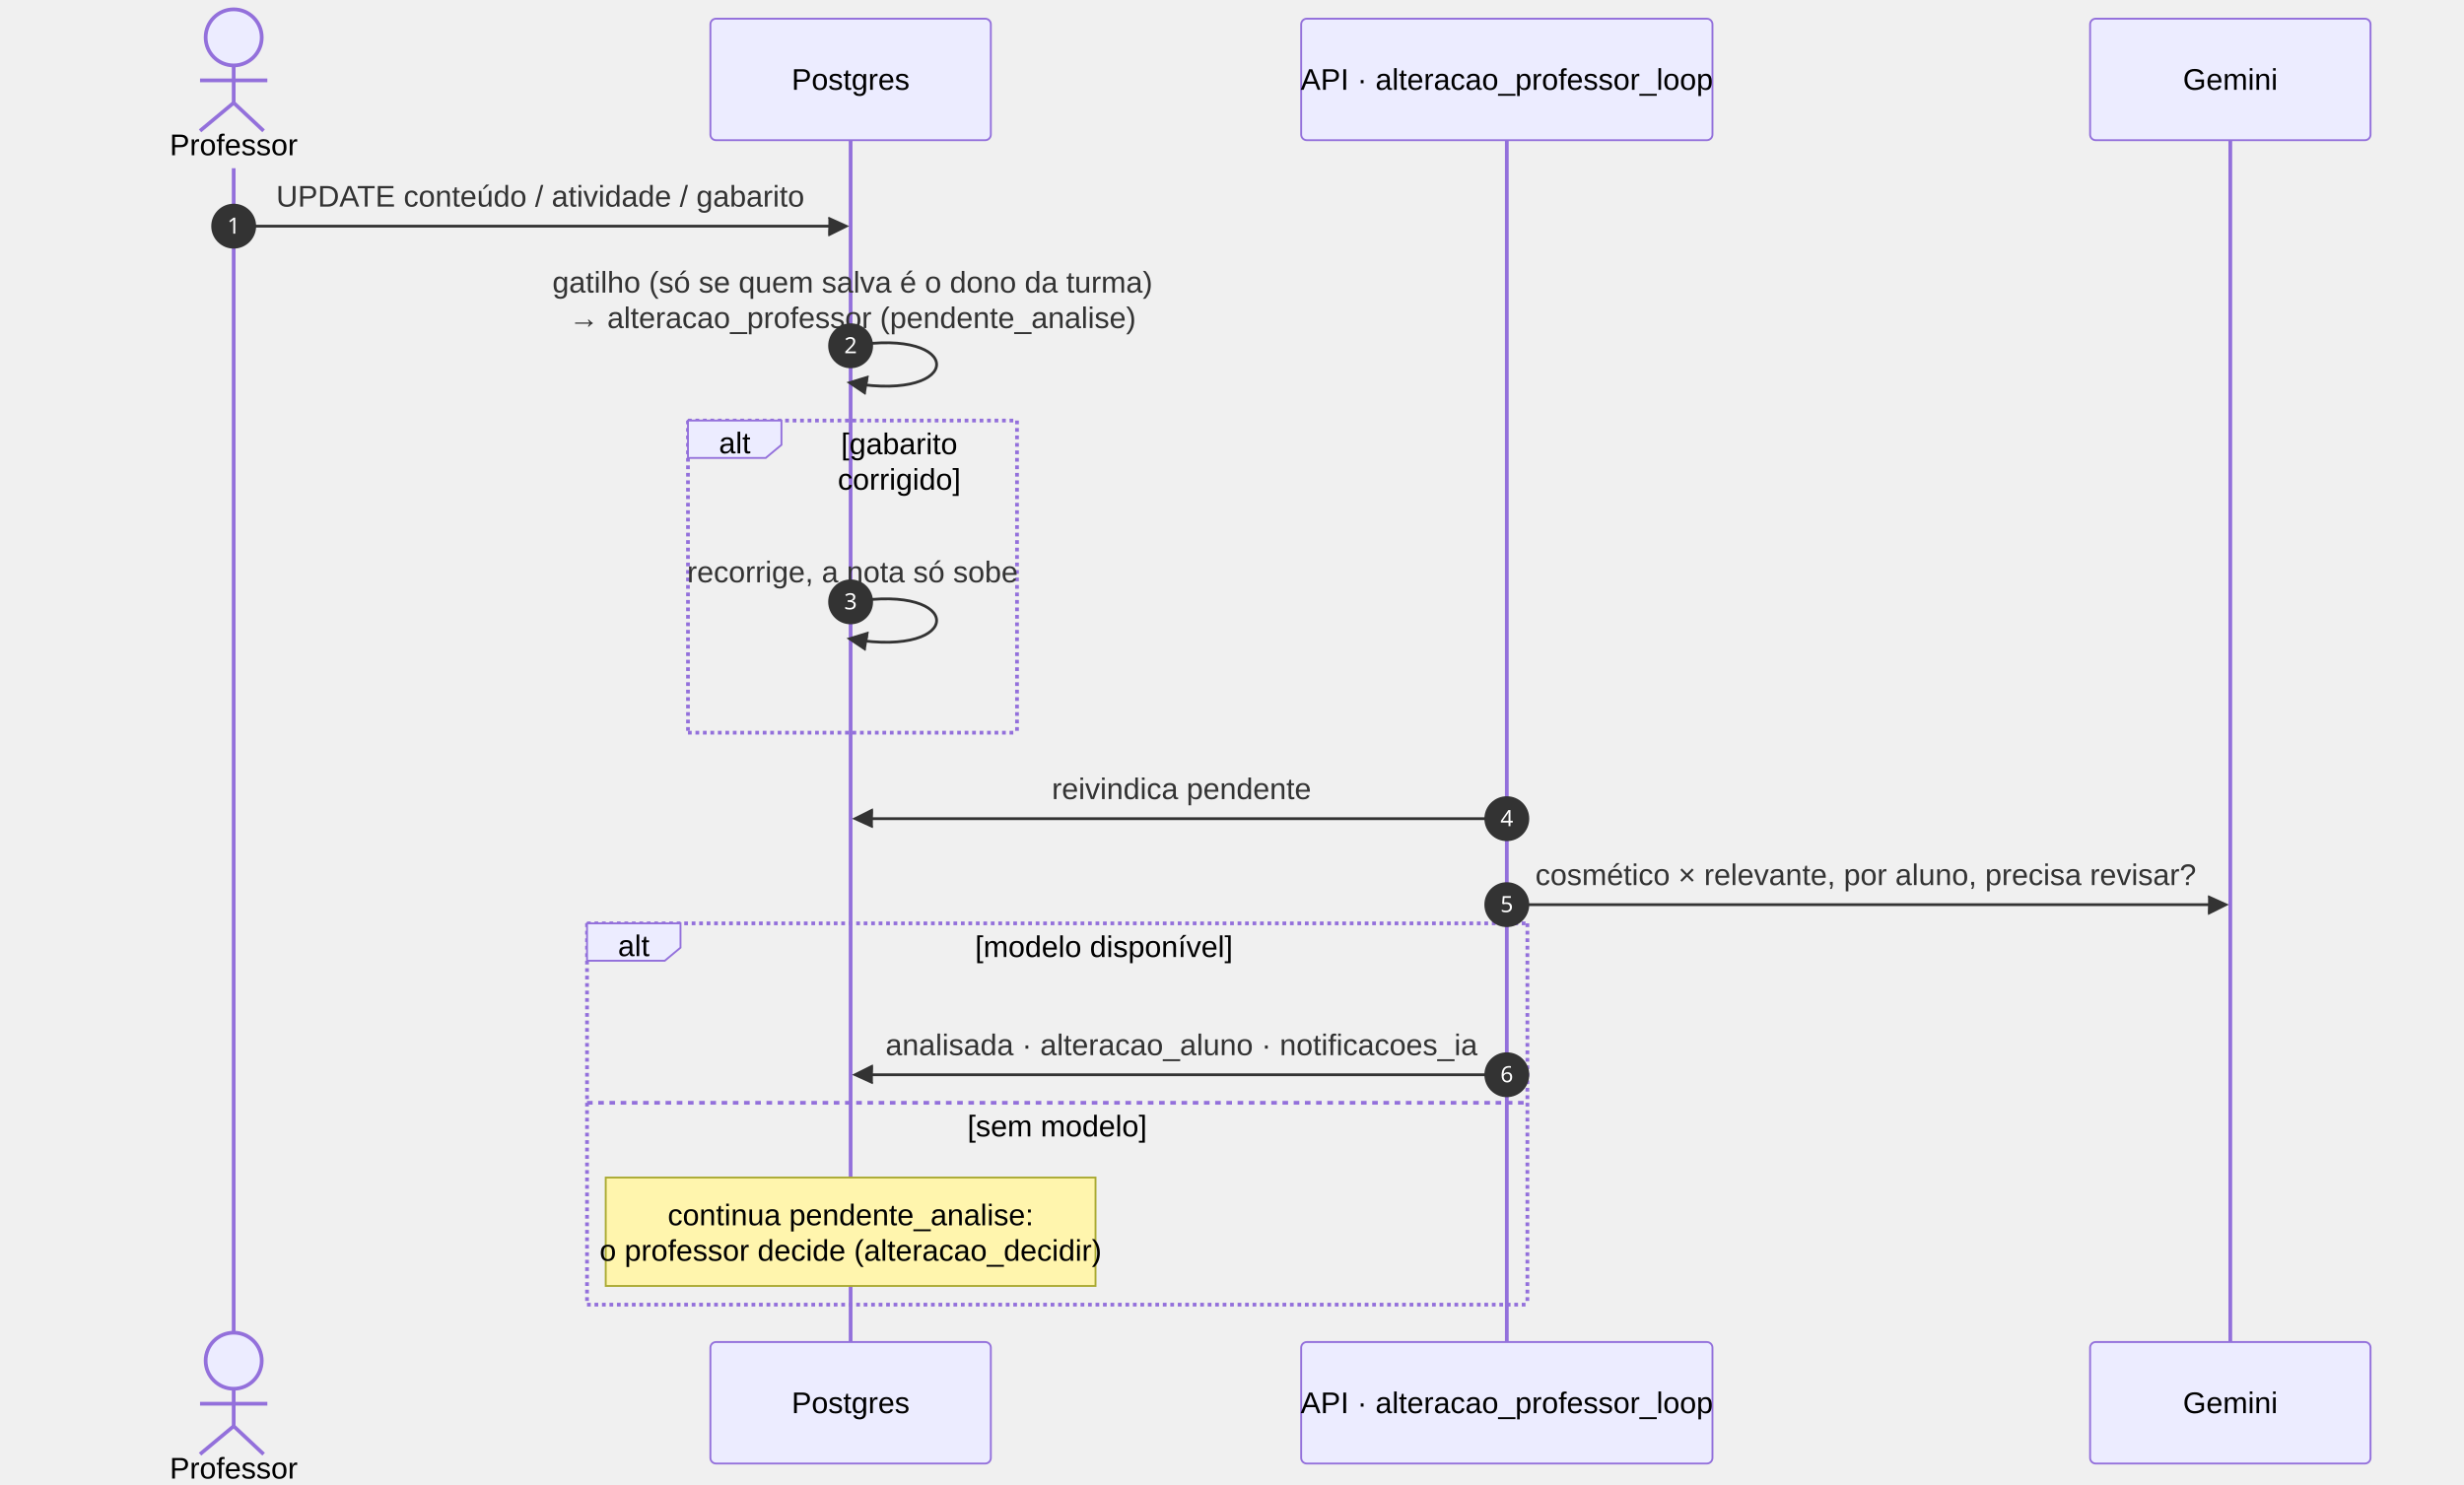
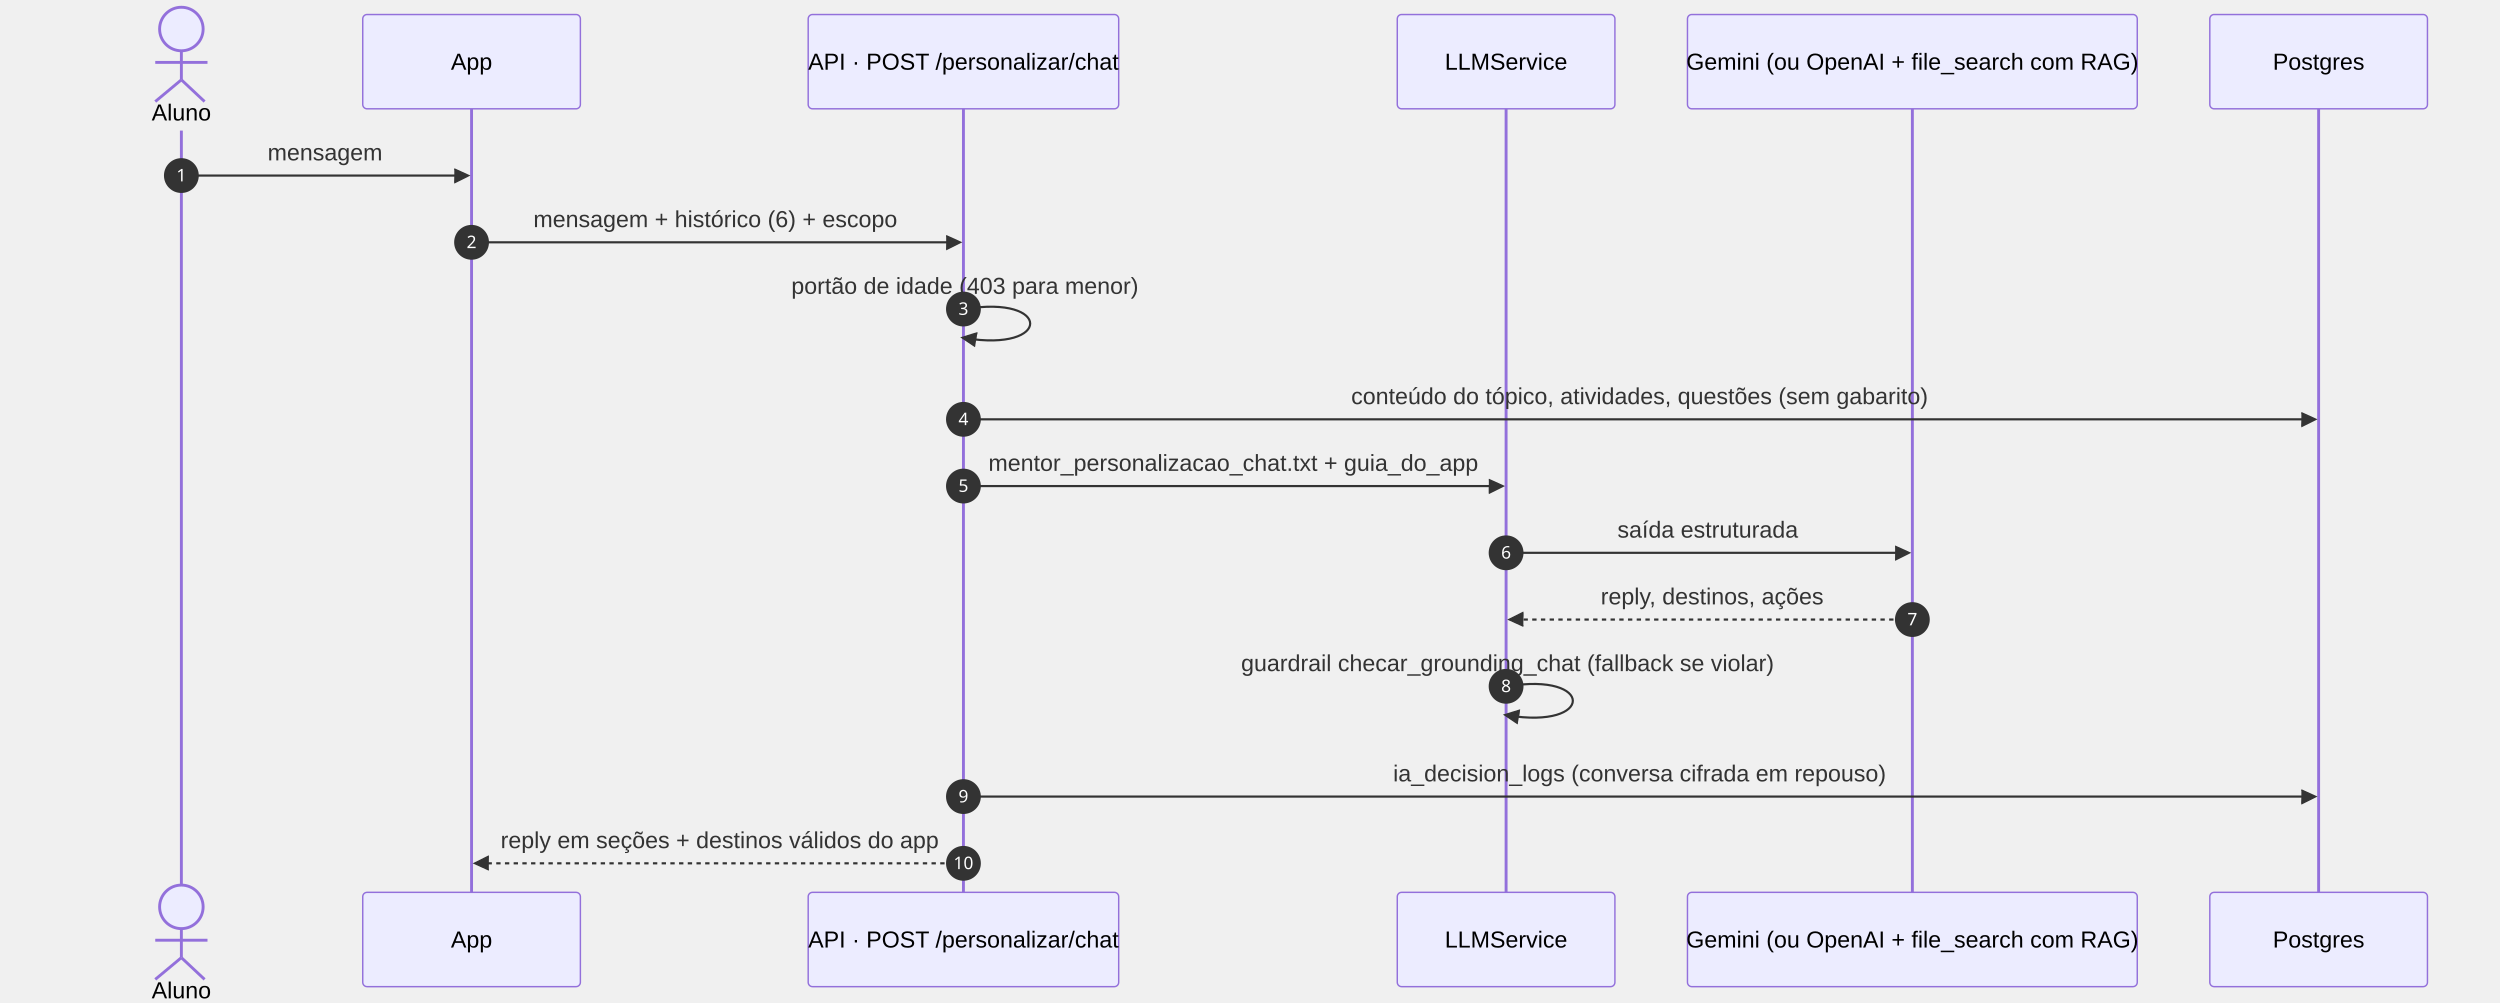
- <svg xmlns="http://www.w3.org/2000/svg" id="my-svg" width="100%" style="max-width: 1318px; background-color: white;" viewBox="-50 -10 1318 794" role="graphics-document document" aria-roledescription="sequence">
+ <svg xmlns="http://www.w3.org/2000/svg" id="my-svg" width="100%" style="max-width: 1723px; background-color: white;" viewBox="-50 -10 1723 691" role="graphics-document document" aria-roledescription="sequence">
  <g>
-     <rect x="1068" y="708" fill="#eaeaea" stroke="#666" width="150" height="65" name="M" rx="3" ry="3" class="actor actor-bottom" />
-     <text x="1143" y="740.5" dominant-baseline="central" alignment-baseline="central" class="actor actor-box" style="text-anchor: middle; font-size: 16px; font-weight: 400;">
-       <tspan x="1143" dy="0">Gemini</tspan>
+     <rect x="1473" y="605" fill="#eaeaea" stroke="#666" width="150" height="65" name="DB" rx="3" ry="3" class="actor actor-bottom" />
+     <text x="1548" y="637.5" dominant-baseline="central" alignment-baseline="central" class="actor actor-box" style="text-anchor: middle; font-size: 16px; font-weight: 400;">
+       <tspan x="1548" dy="0">Postgres</tspan>
    </text>
  </g>
  <g>
-     <rect x="646" y="708" fill="#eaeaea" stroke="#666" width="220" height="65" name="W" rx="3" ry="3" class="actor actor-bottom" />
-     <text x="756" y="740.5" dominant-baseline="central" alignment-baseline="central" class="actor actor-box" style="text-anchor: middle; font-size: 16px; font-weight: 400;">
-       <tspan x="756" dy="0">API · alteracao_professor_loop</tspan>
+     <rect x="1113" y="605" fill="#eaeaea" stroke="#666" width="310" height="65" name="M" rx="3" ry="3" class="actor actor-bottom" />
+     <text x="1268" y="637.5" dominant-baseline="central" alignment-baseline="central" class="actor actor-box" style="text-anchor: middle; font-size: 16px; font-weight: 400;">
+       <tspan x="1268" dy="0">Gemini (ou OpenAI + file_search com RAG)</tspan>
    </text>
  </g>
  <g>
-     <rect x="330" y="708" fill="#eaeaea" stroke="#666" width="150" height="65" name="DB" rx="3" ry="3" class="actor actor-bottom" />
-     <text x="405" y="740.5" dominant-baseline="central" alignment-baseline="central" class="actor actor-box" style="text-anchor: middle; font-size: 16px; font-weight: 400;">
-       <tspan x="405" dy="0">Postgres</tspan>
+     <rect x="913" y="605" fill="#eaeaea" stroke="#666" width="150" height="65" name="LLM" rx="3" ry="3" class="actor actor-bottom" />
+     <text x="988" y="637.5" dominant-baseline="central" alignment-baseline="central" class="actor actor-box" style="text-anchor: middle; font-size: 16px; font-weight: 400;">
+       <tspan x="988" dy="0">LLMService</tspan>
+     </text>
+   </g>
+   <g>
+     <rect x="507" y="605" fill="#eaeaea" stroke="#666" width="214" height="65" name="API" rx="3" ry="3" class="actor actor-bottom" />
+     <text x="614" y="637.5" dominant-baseline="central" alignment-baseline="central" class="actor actor-box" style="text-anchor: middle; font-size: 16px; font-weight: 400;">
+       <tspan x="614" dy="0">API · POST /personalizar/chat</tspan>
+     </text>
+   </g>
+   <g>
+     <rect x="200" y="605" fill="#eaeaea" stroke="#666" width="150" height="65" name="APP" rx="3" ry="3" class="actor actor-bottom" />
+     <text x="275" y="637.5" dominant-baseline="central" alignment-baseline="central" class="actor actor-box" style="text-anchor: middle; font-size: 16px; font-weight: 400;">
+       <tspan x="275" dy="0">App</tspan>
    </text>
  </g>
  <g />
  <g>
-     <line id="actor3" x1="1143" y1="65" x2="1143" y2="708" class="actor-line 200" stroke-width="0.5px" stroke="#999" name="M" data-et="life-line" data-id="M" />
-     <g id="root-3" data-et="participant" data-type="participant" data-id="M">
-       <rect x="1068" y="0" fill="#eaeaea" stroke="#666" width="150" height="65" name="M" rx="3" ry="3" class="actor actor-top" />
-       <text x="1143" y="32.5" dominant-baseline="central" alignment-baseline="central" class="actor actor-box" style="text-anchor: middle; font-size: 16px; font-weight: 400;">
-         <tspan x="1143" dy="0">Gemini</tspan>
+     <line id="actor5" x1="1548" y1="65" x2="1548" y2="605" class="actor-line 200" stroke-width="0.5px" stroke="#999" name="DB" data-et="life-line" data-id="DB" />
+     <g id="root-5" data-et="participant" data-type="participant" data-id="DB">
+       <rect x="1473" y="0" fill="#eaeaea" stroke="#666" width="150" height="65" name="DB" rx="3" ry="3" class="actor actor-top" />
+       <text x="1548" y="32.5" dominant-baseline="central" alignment-baseline="central" class="actor actor-box" style="text-anchor: middle; font-size: 16px; font-weight: 400;">
+         <tspan x="1548" dy="0">Postgres</tspan>
      </text>
    </g>
  </g>
  <g>
-     <line id="actor2" x1="756" y1="65" x2="756" y2="708" class="actor-line 200" stroke-width="0.5px" stroke="#999" name="W" data-et="life-line" data-id="W" />
-     <g id="root-2" data-et="participant" data-type="participant" data-id="W">
-       <rect x="646" y="0" fill="#eaeaea" stroke="#666" width="220" height="65" name="W" rx="3" ry="3" class="actor actor-top" />
-       <text x="756" y="32.5" dominant-baseline="central" alignment-baseline="central" class="actor actor-box" style="text-anchor: middle; font-size: 16px; font-weight: 400;">
-         <tspan x="756" dy="0">API · alteracao_professor_loop</tspan>
+     <line id="actor4" x1="1268" y1="65" x2="1268" y2="605" class="actor-line 200" stroke-width="0.5px" stroke="#999" name="M" data-et="life-line" data-id="M" />
+     <g id="root-4" data-et="participant" data-type="participant" data-id="M">
+       <rect x="1113" y="0" fill="#eaeaea" stroke="#666" width="310" height="65" name="M" rx="3" ry="3" class="actor actor-top" />
+       <text x="1268" y="32.5" dominant-baseline="central" alignment-baseline="central" class="actor actor-box" style="text-anchor: middle; font-size: 16px; font-weight: 400;">
+         <tspan x="1268" dy="0">Gemini (ou OpenAI + file_search com RAG)</tspan>
      </text>
    </g>
  </g>
  <g>
-     <line id="actor1" x1="405" y1="65" x2="405" y2="708" class="actor-line 200" stroke-width="0.5px" stroke="#999" name="DB" data-et="life-line" data-id="DB" />
-     <g id="root-1" data-et="participant" data-type="participant" data-id="DB">
-       <rect x="330" y="0" fill="#eaeaea" stroke="#666" width="150" height="65" name="DB" rx="3" ry="3" class="actor actor-top" />
-       <text x="405" y="32.5" dominant-baseline="central" alignment-baseline="central" class="actor actor-box" style="text-anchor: middle; font-size: 16px; font-weight: 400;">
-         <tspan x="405" dy="0">Postgres</tspan>
+     <line id="actor3" x1="988" y1="65" x2="988" y2="605" class="actor-line 200" stroke-width="0.5px" stroke="#999" name="LLM" data-et="life-line" data-id="LLM" />
+     <g id="root-3" data-et="participant" data-type="participant" data-id="LLM">
+       <rect x="913" y="0" fill="#eaeaea" stroke="#666" width="150" height="65" name="LLM" rx="3" ry="3" class="actor actor-top" />
+       <text x="988" y="32.5" dominant-baseline="central" alignment-baseline="central" class="actor actor-box" style="text-anchor: middle; font-size: 16px; font-weight: 400;">
+         <tspan x="988" dy="0">LLMService</tspan>
      </text>
    </g>
  </g>
  <g>
-     <line id="actor0" x1="75" y1="80" x2="75" y2="708" class="actor-line 200" stroke-width="0.5px" stroke="#999" name="Prof" data-et="life-line" data-id="Prof" />
+     <line id="actor2" x1="614" y1="65" x2="614" y2="605" class="actor-line 200" stroke-width="0.5px" stroke="#999" name="API" data-et="life-line" data-id="API" />
+     <g id="root-2" data-et="participant" data-type="participant" data-id="API">
+       <rect x="507" y="0" fill="#eaeaea" stroke="#666" width="214" height="65" name="API" rx="3" ry="3" class="actor actor-top" />
+       <text x="614" y="32.5" dominant-baseline="central" alignment-baseline="central" class="actor actor-box" style="text-anchor: middle; font-size: 16px; font-weight: 400;">
+         <tspan x="614" dy="0">API · POST /personalizar/chat</tspan>
+       </text>
+     </g>
+   </g>
+   <g>
+     <line id="actor1" x1="275" y1="65" x2="275" y2="605" class="actor-line 200" stroke-width="0.5px" stroke="#999" name="APP" data-et="life-line" data-id="APP" />
+     <g id="root-1" data-et="participant" data-type="participant" data-id="APP">
+       <rect x="200" y="0" fill="#eaeaea" stroke="#666" width="150" height="65" name="APP" rx="3" ry="3" class="actor actor-top" />
+       <text x="275" y="32.5" dominant-baseline="central" alignment-baseline="central" class="actor actor-box" style="text-anchor: middle; font-size: 16px; font-weight: 400;">
+         <tspan x="275" dy="0">App</tspan>
+       </text>
+     </g>
+   </g>
+   <g>
+     <line id="actor0" x1="75" y1="80" x2="75" y2="605" class="actor-line 200" stroke-width="0.5px" stroke="#999" name="Al" data-et="life-line" data-id="Al" />
  </g>
  <style>#my-svg{font-family:"trebuchet ms",verdana,arial,sans-serif;font-size:16px;fill:#333;}@keyframes edge-animation-frame{from{stroke-dashoffset:0;}}@keyframes dash{to{stroke-dashoffset:0;}}#my-svg .edge-animation-slow{stroke-dasharray:9,5!important;stroke-dashoffset:900;animation:dash 50s linear infinite;stroke-linecap:round;}#my-svg .edge-animation-fast{stroke-dasharray:9,5!important;stroke-dashoffset:900;animation:dash 20s linear infinite;stroke-linecap:round;}#my-svg .error-icon{fill:#552222;}#my-svg .error-text{fill:#552222;stroke:#552222;}#my-svg .edge-thickness-normal{stroke-width:1px;}#my-svg .edge-thickness-thick{stroke-width:3.5px;}#my-svg .edge-pattern-solid{stroke-dasharray:0;}#my-svg .edge-thickness-invisible{stroke-width:0;fill:none;}#my-svg .edge-pattern-dashed{stroke-dasharray:3;}#my-svg .edge-pattern-dotted{stroke-dasharray:2;}#my-svg .marker{fill:#333333;stroke:#333333;}#my-svg .marker.cross{stroke:#333333;}#my-svg svg{font-family:"trebuchet ms",verdana,arial,sans-serif;font-size:16px;}#my-svg p{margin:0;}#my-svg .actor{stroke:#9370DB;fill:#ECECFF;stroke-width:1;}#my-svg rect.actor.outer-path[data-look="neo"]{filter:drop-shadow(1px 2px 2px rgba(185, 185, 185, 1));}#my-svg rect.note[data-look="neo"]{stroke:#aaaa33;fill:#fff5ad;filter:drop-shadow(1px 2px 2px rgba(185, 185, 185, 1));}#my-svg text.actor&gt;tspan{fill:black;stroke:none;}#my-svg .actor-line{stroke:#9370DB;}#my-svg .innerArc{stroke-width:1.5;stroke-dasharray:none;}#my-svg .messageLine0{stroke-width:1.5;stroke-dasharray:none;stroke:#333;}#my-svg .messageLine1{stroke-width:1.5;stroke-dasharray:2,2;stroke:#333;}#my-svg [id$="-arrowhead"] path{fill:#333;stroke:#333;}#my-svg .sequenceNumber{fill:white;}#my-svg [id$="-sequencenumber"]{fill:#333;}#my-svg [id$="-crosshead"] path{fill:#333;stroke:#333;}#my-svg .messageText{fill:#333;stroke:none;}#my-svg .labelBox{stroke:#9370DB;fill:#ECECFF;filter:none;}#my-svg .labelText,#my-svg .labelText&gt;tspan{fill:black;stroke:none;}#my-svg .loopText,#my-svg .loopText&gt;tspan{fill:black;stroke:none;}#my-svg .sectionTitle,#my-svg .sectionTitle&gt;tspan{fill:black;stroke:none;}#my-svg .loopLine{stroke-width:2px;stroke-dasharray:2,2;stroke:#9370DB;fill:#9370DB;}#my-svg .note{stroke:#aaaa33;fill:#fff5ad;}#my-svg .noteText,#my-svg .noteText&gt;tspan{fill:black;stroke:none;font-weight:normal;}#my-svg .activation0{fill:#f4f4f4;stroke:#666;}#my-svg .activation1{fill:#f4f4f4;stroke:#666;}#my-svg .activation2{fill:#f4f4f4;stroke:#666;}#my-svg .actorPopupMenu{position:absolute;}#my-svg .actorPopupMenuPanel{position:absolute;fill:#ECECFF;box-shadow:0px 8px 16px 0px rgba(0,0,0,0.2);filter:drop-shadow(3px 5px 2px rgb(0 0 0 / 0.4));}#my-svg .actor-man circle,#my-svg line{fill:#ECECFF;stroke-width:2px;}#my-svg g rect.rect{filter:drop-shadow(1px 2px 2px rgba(185, 185, 185, 1));stroke:#9370DB;}#my-svg .node .neo-node{stroke:#9370DB;}#my-svg [data-look="neo"].node rect,#my-svg [data-look="neo"].cluster rect,#my-svg [data-look="neo"].node polygon{stroke:#9370DB;filter:drop-shadow(1px 2px 2px rgba(185, 185, 185, 1));}#my-svg [data-look="neo"].swimlane.cluster rect{filter:none;}#my-svg [data-look="neo"].node path{stroke:#9370DB;stroke-width:1px;}#my-svg [data-look="neo"].node .outer-path{filter:drop-shadow(1px 2px 2px rgba(185, 185, 185, 1));}#my-svg [data-look="neo"].node .neo-line path{stroke:#9370DB;filter:none;}#my-svg [data-look="neo"].node circle{stroke:#9370DB;filter:drop-shadow(1px 2px 2px rgba(185, 185, 185, 1));}#my-svg [data-look="neo"].node circle .state-start{fill:#000000;}#my-svg [data-look="neo"].icon-shape .icon{fill:#9370DB;filter:drop-shadow(1px 2px 2px rgba(185, 185, 185, 1));}#my-svg [data-look="neo"].icon-shape .icon-neo path{stroke:#9370DB;filter:drop-shadow(1px 2px 2px rgba(185, 185, 185, 1));}#my-svg :root{--mermaid-font-family:"trebuchet ms",verdana,arial,sans-serif;}</style>
  <g />
  <defs>
    <symbol id="my-svg-computer" width="24" height="24">
      <path transform="scale(.5)" d="M2 2v13h20v-13h-20zm18 11h-16v-9h16v9zm-10.228 6l.466-1h3.524l.467 1h-4.457zm14.228 3h-24l2-6h2.104l-1.33 4h18.45l-1.297-4h2.073l2 6zm-5-10h-14v-7h14v7z" />
    </symbol>
  </defs>
  <defs>
    <symbol id="my-svg-database" fill-rule="evenodd" clip-rule="evenodd">
      <path transform="scale(.5)" d="M12.258.001l.256.004.255.005.253.008.251.01.249.012.247.015.246.016.242.019.241.02.239.023.236.024.233.027.231.028.229.031.225.032.223.034.22.036.217.038.214.04.211.041.208.043.205.045.201.046.198.048.194.05.191.051.187.053.183.054.18.056.175.057.172.059.168.06.163.061.16.063.155.064.15.066.074.033.073.033.071.034.07.034.069.035.068.035.067.035.066.035.064.036.064.036.062.036.06.036.06.037.058.037.058.037.055.038.055.038.053.038.052.038.051.039.05.039.048.039.047.039.045.04.044.04.043.04.041.04.04.041.039.041.037.041.036.041.034.041.033.042.032.042.03.042.029.042.027.042.026.043.024.043.023.043.021.043.02.043.018.044.017.043.015.044.013.044.012.044.011.045.009.044.007.045.006.045.004.045.002.045.001.045v17l-.001.045-.002.045-.004.045-.006.045-.007.045-.009.044-.011.045-.012.044-.013.044-.015.044-.017.043-.018.044-.02.043-.021.043-.023.043-.024.043-.026.043-.027.042-.029.042-.03.042-.032.042-.033.042-.034.041-.036.041-.037.041-.039.041-.04.041-.041.04-.043.04-.044.04-.045.04-.047.039-.048.039-.05.039-.051.039-.052.038-.053.038-.055.038-.055.038-.058.037-.058.037-.06.037-.06.036-.062.036-.064.036-.064.036-.066.035-.067.035-.068.035-.069.035-.07.034-.071.034-.073.033-.074.033-.15.066-.155.064-.16.063-.163.061-.168.06-.172.059-.175.057-.18.056-.183.054-.187.053-.191.051-.194.05-.198.048-.201.046-.205.045-.208.043-.211.041-.214.04-.217.038-.22.036-.223.034-.225.032-.229.031-.231.028-.233.027-.236.024-.239.023-.241.02-.242.019-.246.016-.247.015-.249.012-.251.01-.253.008-.255.005-.256.004-.258.001-.258-.001-.256-.004-.255-.005-.253-.008-.251-.01-.249-.012-.247-.015-.245-.016-.243-.019-.241-.02-.238-.023-.236-.024-.234-.027-.231-.028-.228-.031-.226-.032-.223-.034-.22-.036-.217-.038-.214-.04-.211-.041-.208-.043-.204-.045-.201-.046-.198-.048-.195-.05-.19-.051-.187-.053-.184-.054-.179-.056-.176-.057-.172-.059-.167-.06-.164-.061-.159-.063-.155-.064-.151-.066-.074-.033-.072-.033-.072-.034-.07-.034-.069-.035-.068-.035-.067-.035-.066-.035-.064-.036-.063-.036-.062-.036-.061-.036-.06-.037-.058-.037-.057-.037-.056-.038-.055-.038-.053-.038-.052-.038-.051-.039-.049-.039-.049-.039-.046-.039-.046-.04-.044-.04-.043-.04-.041-.04-.04-.041-.039-.041-.037-.041-.036-.041-.034-.041-.033-.042-.032-.042-.03-.042-.029-.042-.027-.042-.026-.043-.024-.043-.023-.043-.021-.043-.02-.043-.018-.044-.017-.043-.015-.044-.013-.044-.012-.044-.011-.045-.009-.044-.007-.045-.006-.045-.004-.045-.002-.045-.001-.045v-17l.001-.045.002-.045.004-.045.006-.045.007-.045.009-.044.011-.045.012-.044.013-.044.015-.044.017-.043.018-.044.02-.043.021-.043.023-.043.024-.043.026-.043.027-.042.029-.042.03-.042.032-.042.033-.042.034-.041.036-.041.037-.041.039-.041.04-.041.041-.04.043-.04.044-.04.046-.04.046-.039.049-.039.049-.039.051-.039.052-.038.053-.038.055-.038.056-.038.057-.037.058-.037.06-.037.061-.036.062-.036.063-.036.064-.036.066-.035.067-.035.068-.035.069-.035.07-.034.072-.034.072-.033.074-.033.151-.066.155-.064.159-.063.164-.061.167-.06.172-.059.176-.057.179-.056.184-.054.187-.053.19-.051.195-.05.198-.048.201-.046.204-.045.208-.043.211-.041.214-.04.217-.038.22-.036.223-.034.226-.032.228-.031.231-.028.234-.027.236-.024.238-.023.241-.02.243-.019.245-.016.247-.015.249-.012.251-.01.253-.008.255-.005.256-.004.258-.001.258.001zm-9.258 20.499v.01l.001.021.003.021.004.022.005.021.006.022.007.022.009.023.01.022.011.023.012.023.013.023.015.023.016.024.017.023.018.024.019.024.021.024.022.025.023.024.024.025.052.049.056.05.061.051.066.051.07.051.075.051.079.052.084.052.088.052.092.052.097.052.102.051.105.052.11.052.114.051.119.051.123.051.127.05.131.05.135.05.139.048.144.049.147.047.152.047.155.047.16.045.163.045.167.043.171.043.176.041.178.041.183.039.187.039.19.037.194.035.197.035.202.033.204.031.209.03.212.029.216.027.219.025.222.024.226.021.23.02.233.018.236.016.24.015.243.012.246.01.249.008.253.005.256.004.259.001.26-.001.257-.004.254-.005.25-.008.247-.011.244-.012.241-.014.237-.016.233-.018.231-.021.226-.021.224-.024.22-.026.216-.027.212-.028.21-.031.205-.031.202-.034.198-.034.194-.036.191-.037.187-.039.183-.04.179-.04.175-.042.172-.043.168-.044.163-.045.16-.046.155-.046.152-.047.148-.048.143-.049.139-.049.136-.05.131-.05.126-.05.123-.051.118-.052.114-.051.11-.052.106-.052.101-.052.096-.052.092-.052.088-.053.083-.051.079-.052.074-.052.07-.051.065-.051.06-.051.056-.05.051-.05.023-.024.023-.025.021-.024.02-.024.019-.024.018-.024.017-.024.015-.023.014-.024.013-.023.012-.023.01-.023.01-.022.008-.022.006-.022.006-.022.004-.022.004-.021.001-.021.001-.021v-4.127l-.077.055-.08.053-.083.054-.085.053-.087.052-.09.052-.093.051-.095.05-.097.05-.1.049-.102.049-.105.048-.106.047-.109.047-.111.046-.114.045-.115.045-.118.044-.12.043-.122.042-.124.042-.126.041-.128.04-.13.04-.132.038-.134.038-.135.037-.138.037-.139.035-.142.035-.143.034-.144.033-.147.032-.148.031-.15.03-.151.03-.153.029-.154.027-.156.027-.158.026-.159.025-.161.024-.162.023-.163.022-.165.021-.166.02-.167.019-.169.018-.169.017-.171.016-.173.015-.173.014-.175.013-.175.012-.177.011-.178.01-.179.008-.179.008-.181.006-.182.005-.182.004-.184.003-.184.002h-.37l-.184-.002-.184-.003-.182-.004-.182-.005-.181-.006-.179-.008-.179-.008-.178-.01-.176-.011-.176-.012-.175-.013-.173-.014-.172-.015-.171-.016-.17-.017-.169-.018-.167-.019-.166-.02-.165-.021-.163-.022-.162-.023-.161-.024-.159-.025-.157-.026-.156-.027-.155-.027-.153-.029-.151-.03-.15-.03-.148-.031-.146-.032-.145-.033-.143-.034-.141-.035-.14-.035-.137-.037-.136-.037-.134-.038-.132-.038-.13-.04-.128-.04-.126-.041-.124-.042-.122-.042-.12-.044-.117-.043-.116-.045-.113-.045-.112-.046-.109-.047-.106-.047-.105-.048-.102-.049-.1-.049-.097-.05-.095-.05-.093-.052-.09-.051-.087-.052-.085-.053-.083-.054-.08-.054-.077-.054v4.127zm0-5.654v.011l.001.021.003.021.004.021.005.022.006.022.007.022.009.022.01.022.011.023.012.023.013.023.015.024.016.023.017.024.018.024.019.024.021.024.022.024.023.025.024.024.052.05.056.05.061.05.066.051.07.051.075.052.079.051.084.052.088.052.092.052.097.052.102.052.105.052.11.051.114.051.119.052.123.05.127.051.131.05.135.049.139.049.144.048.147.048.152.047.155.046.16.045.163.045.167.044.171.042.176.042.178.04.183.04.187.038.19.037.194.036.197.034.202.033.204.032.209.03.212.028.216.027.219.025.222.024.226.022.23.02.233.018.236.016.24.014.243.012.246.01.249.008.253.006.256.003.259.001.26-.001.257-.003.254-.006.25-.008.247-.01.244-.012.241-.015.237-.016.233-.018.231-.02.226-.022.224-.024.22-.025.216-.027.212-.029.21-.03.205-.032.202-.033.198-.035.194-.036.191-.037.187-.039.183-.039.179-.041.175-.042.172-.043.168-.044.163-.045.16-.045.155-.047.152-.047.148-.048.143-.048.139-.05.136-.049.131-.05.126-.051.123-.051.118-.051.114-.052.11-.052.106-.052.101-.052.096-.052.092-.052.088-.052.083-.052.079-.052.074-.051.07-.052.065-.051.06-.05.056-.051.051-.049.023-.025.023-.024.021-.025.02-.024.019-.024.018-.024.017-.024.015-.023.014-.023.013-.024.012-.022.01-.023.01-.023.008-.022.006-.022.006-.022.004-.021.004-.022.001-.021.001-.021v-4.139l-.077.054-.08.054-.083.054-.085.052-.087.053-.09.051-.093.051-.095.051-.097.05-.1.049-.102.049-.105.048-.106.047-.109.047-.111.046-.114.045-.115.044-.118.044-.12.044-.122.042-.124.042-.126.041-.128.04-.13.039-.132.039-.134.038-.135.037-.138.036-.139.036-.142.035-.143.033-.144.033-.147.033-.148.031-.15.03-.151.03-.153.028-.154.028-.156.027-.158.026-.159.025-.161.024-.162.023-.163.022-.165.021-.166.02-.167.019-.169.018-.169.017-.171.016-.173.015-.173.014-.175.013-.175.012-.177.011-.178.009-.179.009-.179.007-.181.007-.182.005-.182.004-.184.003-.184.002h-.37l-.184-.002-.184-.003-.182-.004-.182-.005-.181-.007-.179-.007-.179-.009-.178-.009-.176-.011-.176-.012-.175-.013-.173-.014-.172-.015-.171-.016-.17-.017-.169-.018-.167-.019-.166-.02-.165-.021-.163-.022-.162-.023-.161-.024-.159-.025-.157-.026-.156-.027-.155-.028-.153-.028-.151-.03-.15-.03-.148-.031-.146-.033-.145-.033-.143-.033-.141-.035-.14-.036-.137-.036-.136-.037-.134-.038-.132-.039-.13-.039-.128-.04-.126-.041-.124-.042-.122-.043-.12-.043-.117-.044-.116-.044-.113-.046-.112-.046-.109-.046-.106-.047-.105-.048-.102-.049-.1-.049-.097-.05-.095-.051-.093-.051-.09-.051-.087-.053-.085-.052-.083-.054-.08-.054-.077-.054v4.139zm0-5.666v.011l.001.02.003.022.004.021.005.022.006.021.007.022.009.023.01.022.011.023.012.023.013.023.015.023.016.024.017.024.018.023.019.024.021.025.022.024.023.024.024.025.052.05.056.05.061.05.066.051.07.051.075.052.079.051.084.052.088.052.092.052.097.052.102.052.105.051.11.052.114.051.119.051.123.051.127.05.131.05.135.05.139.049.144.048.147.048.152.047.155.046.16.045.163.045.167.043.171.043.176.042.178.04.183.04.187.038.19.037.194.036.197.034.202.033.204.032.209.03.212.028.216.027.219.025.222.024.226.021.23.02.233.018.236.017.24.014.243.012.246.01.249.008.253.006.256.003.259.001.26-.001.257-.003.254-.006.25-.008.247-.01.244-.013.241-.014.237-.016.233-.018.231-.02.226-.022.224-.024.22-.025.216-.027.212-.029.21-.03.205-.032.202-.033.198-.035.194-.036.191-.037.187-.039.183-.039.179-.041.175-.042.172-.043.168-.044.163-.045.16-.045.155-.047.152-.047.148-.048.143-.049.139-.049.136-.049.131-.051.126-.05.123-.051.118-.052.114-.051.11-.052.106-.052.101-.052.096-.052.092-.052.088-.052.083-.052.079-.052.074-.052.07-.051.065-.051.06-.051.056-.05.051-.049.023-.025.023-.025.021-.024.02-.024.019-.024.018-.024.017-.024.015-.023.014-.024.013-.023.012-.023.01-.022.01-.023.008-.022.006-.022.006-.022.004-.022.004-.021.001-.021.001-.021v-4.153l-.077.054-.08.054-.083.053-.085.053-.087.053-.09.051-.093.051-.095.051-.097.05-.1.049-.102.048-.105.048-.106.048-.109.046-.111.046-.114.046-.115.044-.118.044-.12.043-.122.043-.124.042-.126.041-.128.04-.13.039-.132.039-.134.038-.135.037-.138.036-.139.036-.142.034-.143.034-.144.033-.147.032-.148.032-.15.03-.151.03-.153.028-.154.028-.156.027-.158.026-.159.024-.161.024-.162.023-.163.023-.165.021-.166.02-.167.019-.169.018-.169.017-.171.016-.173.015-.173.014-.175.013-.175.012-.177.01-.178.01-.179.009-.179.007-.181.006-.182.006-.182.004-.184.003-.184.001-.185.001-.185-.001-.184-.001-.184-.003-.182-.004-.182-.006-.181-.006-.179-.007-.179-.009-.178-.01-.176-.01-.176-.012-.175-.013-.173-.014-.172-.015-.171-.016-.17-.017-.169-.018-.167-.019-.166-.02-.165-.021-.163-.023-.162-.023-.161-.024-.159-.024-.157-.026-.156-.027-.155-.028-.153-.028-.151-.03-.15-.03-.148-.032-.146-.032-.145-.033-.143-.034-.141-.034-.14-.036-.137-.036-.136-.037-.134-.038-.132-.039-.13-.039-.128-.041-.126-.041-.124-.041-.122-.043-.12-.043-.117-.044-.116-.044-.113-.046-.112-.046-.109-.046-.106-.048-.105-.048-.102-.048-.1-.05-.097-.049-.095-.051-.093-.051-.09-.052-.087-.052-.085-.053-.083-.053-.08-.054-.077-.054v4.153zm8.74-8.179l-.257.004-.254.005-.25.008-.247.011-.244.012-.241.014-.237.016-.233.018-.231.021-.226.022-.224.023-.22.026-.216.027-.212.028-.21.031-.205.032-.202.033-.198.034-.194.036-.191.038-.187.038-.183.04-.179.041-.175.042-.172.043-.168.043-.163.045-.16.046-.155.046-.152.048-.148.048-.143.048-.139.049-.136.05-.131.05-.126.051-.123.051-.118.051-.114.052-.11.052-.106.052-.101.052-.096.052-.092.052-.088.052-.083.052-.079.052-.074.051-.07.052-.065.051-.06.05-.056.05-.051.05-.023.025-.023.024-.021.024-.02.025-.019.024-.018.024-.017.023-.015.024-.014.023-.013.023-.012.023-.01.023-.01.022-.008.022-.006.023-.006.021-.004.022-.004.021-.001.021-.001.021.001.021.001.021.004.021.004.022.006.021.006.023.008.022.01.022.01.023.012.023.013.023.014.023.015.024.017.023.018.024.019.024.02.025.021.024.023.024.023.025.051.05.056.05.06.05.065.051.07.052.074.051.079.052.083.052.088.052.092.052.096.052.101.052.106.052.11.052.114.052.118.051.123.051.126.051.131.05.136.05.139.049.143.048.148.048.152.048.155.046.16.046.163.045.168.043.172.043.175.042.179.041.183.04.187.038.191.038.194.036.198.034.202.033.205.032.21.031.212.028.216.027.22.026.224.023.226.022.231.021.233.018.237.016.241.014.244.012.247.011.25.008.254.005.257.004.26.001.26-.001.257-.004.254-.005.25-.008.247-.011.244-.012.241-.014.237-.016.233-.018.231-.021.226-.022.224-.023.22-.026.216-.027.212-.028.21-.031.205-.032.202-.033.198-.034.194-.036.191-.038.187-.038.183-.04.179-.041.175-.042.172-.043.168-.043.163-.045.16-.046.155-.046.152-.048.148-.048.143-.048.139-.049.136-.05.131-.05.126-.051.123-.051.118-.051.114-.052.11-.052.106-.052.101-.052.096-.052.092-.052.088-.052.083-.052.079-.052.074-.051.07-.052.065-.051.06-.05.056-.05.051-.05.023-.025.023-.024.021-.024.02-.025.019-.024.018-.024.017-.023.015-.024.014-.023.013-.023.012-.023.01-.023.01-.022.008-.022.006-.023.006-.021.004-.022.004-.021.001-.021.001-.021-.001-.021-.001-.021-.004-.021-.004-.022-.006-.021-.006-.023-.008-.022-.01-.022-.01-.023-.012-.023-.013-.023-.014-.023-.015-.024-.017-.023-.018-.024-.019-.024-.02-.025-.021-.024-.023-.024-.023-.025-.051-.05-.056-.05-.06-.05-.065-.051-.07-.052-.074-.051-.079-.052-.083-.052-.088-.052-.092-.052-.096-.052-.101-.052-.106-.052-.11-.052-.114-.052-.118-.051-.123-.051-.126-.051-.131-.05-.136-.05-.139-.049-.143-.048-.148-.048-.152-.048-.155-.046-.16-.046-.163-.045-.168-.043-.172-.043-.175-.042-.179-.041-.183-.04-.187-.038-.191-.038-.194-.036-.198-.034-.202-.033-.205-.032-.21-.031-.212-.028-.216-.027-.22-.026-.224-.023-.226-.022-.231-.021-.233-.018-.237-.016-.241-.014-.244-.012-.247-.011-.25-.008-.254-.005-.257-.004-.26-.001-.26.001z" />
    </symbol>
  </defs>
  <defs>
    <symbol id="my-svg-clock" width="24" height="24">
      <path transform="scale(.5)" d="M12 2c5.514 0 10 4.486 10 10s-4.486 10-10 10-10-4.486-10-10 4.486-10 10-10zm0-2c-6.627 0-12 5.373-12 12s5.373 12 12 12 12-5.373 12-12-5.373-12-12-12zm5.848 12.459c.202.038.202.333.001.372-1.907.361-6.045 1.111-6.547 1.111-.719 0-1.301-.582-1.301-1.301 0-.512.77-5.447 1.125-7.445.034-.192.312-.181.343.014l.985 6.238 5.394 1.011z" />
    </symbol>
  </defs>
  <defs>
    <marker id="my-svg-arrowhead" refX="7.9" refY="5" markerUnits="userSpaceOnUse" markerWidth="12" markerHeight="12" orient="auto-start-reverse">
      <path d="M -1 0 L 10 5 L 0 10 z" />
    </marker>
  </defs>
  <defs>
    <marker id="my-svg-crosshead" markerWidth="15" markerHeight="8" orient="auto" refX="4" refY="4.5">
      <path fill="none" stroke="#000000" stroke-width="1pt" d="M 1,2 L 6,7 M 6,2 L 1,7" style="stroke-dasharray: 0, 0;" />
    </marker>
  </defs>
  <defs>
    <marker id="my-svg-filled-head" refX="15.5" refY="7" markerWidth="20" markerHeight="28" orient="auto">
      <path d="M 18,7 L9,13 L14,7 L9,1 Z" />
    </marker>
  </defs>
  <defs>
    <marker id="my-svg-sequencenumber" refX="15" refY="15" markerWidth="60" markerHeight="40" orient="auto">
      <circle cx="15" cy="15" r="6" />
    </marker>
  </defs>
  <defs>
    <marker id="my-svg-solidTopArrowHead" refX="7.9" refY="7.25" markerUnits="userSpaceOnUse" markerWidth="12" markerHeight="12" orient="auto-start-reverse">
      <path d="M 0 0 L 10 8 L 0 8 z" />
    </marker>
  </defs>
  <defs>
    <marker id="my-svg-solidBottomArrowHead" refX="7.9" refY="0.75" markerUnits="userSpaceOnUse" markerWidth="12" markerHeight="12" orient="auto-start-reverse">
      <path d="M 0 0 L 10 0 L 0 8 z" />
    </marker>
  </defs>
  <defs>
    <marker id="my-svg-stickTopArrowHead" refX="7.5" refY="7" markerUnits="userSpaceOnUse" markerWidth="12" markerHeight="12" orient="auto-start-reverse">
      <path d="M 0 0 L 7 7" stroke="black" stroke-width="1.5" fill="none" />
    </marker>
  </defs>
  <defs>
    <marker id="my-svg-stickBottomArrowHead" refX="7.5" refY="0" markerUnits="userSpaceOnUse" markerWidth="12" markerHeight="12" orient="auto-start-reverse">
      <path d="M 0 7 L 7 0" stroke="black" stroke-width="1.5" fill="none" />
    </marker>
  </defs>
-   <g data-et="control-structure" data-id="i5">
-     <line x1="318" y1="215" x2="494" y2="215" class="loopLine" />
-     <line x1="494" y1="215" x2="494" y2="382" class="loopLine" />
-     <line x1="318" y1="382" x2="494" y2="382" class="loopLine" />
-     <line x1="318" y1="215" x2="318" y2="382" class="loopLine" />
-     <polygon points="318,215 368,215 368,228 359.6,235 318,235" class="labelBox" />
-     <text x="343" y="228" text-anchor="middle" dominant-baseline="middle" alignment-baseline="middle" class="labelText" style="font-size: 16px; font-weight: 400;">alt</text>
-     <text x="431" y="233" text-anchor="middle" class="loopText" style="font-size: 16px; font-weight: 400;">
-       <tspan x="431">[gabarito</tspan>
-     </text>
-     <text x="431" y="252" text-anchor="middle" class="loopText" style="font-size: 16px; font-weight: 400;">
-       <tspan x="431">corrigido]</tspan>
-     </text>
-   </g>
-   <g data-et="note" data-id="i11">
-     <rect x="274" y="620" fill="#EDF2AE" stroke="#666" width="262" height="58" class="note" />
-     <text x="405" y="625" text-anchor="middle" dominant-baseline="middle" alignment-baseline="middle" class="noteText" dy="1em" style="font-size: 16px; font-weight: 400;">
-       <tspan x="405">continua pendente_analise:</tspan>
-     </text>
-     <text x="405" y="644" text-anchor="middle" dominant-baseline="middle" alignment-baseline="middle" class="noteText" dy="1em" style="font-size: 16px; font-weight: 400;">
-       <tspan x="405">o professor decide (alteracao_decidir)</tspan>
-     </text>
-   </g>
-   <g data-et="control-structure" data-id="i12">
-     <line x1="264" y1="484" x2="767" y2="484" class="loopLine" />
-     <line x1="767" y1="484" x2="767" y2="688" class="loopLine" />
-     <line x1="264" y1="688" x2="767" y2="688" class="loopLine" />
-     <line x1="264" y1="484" x2="264" y2="688" class="loopLine" />
-     <line x1="264" y1="580" x2="767" y2="580" class="loopLine" style="stroke-dasharray: 3, 3;" />
-     <polygon points="264,484 314,484 314,497 305.6,504 264,504" class="labelBox" />
-     <text x="289" y="497" text-anchor="middle" dominant-baseline="middle" alignment-baseline="middle" class="labelText" style="font-size: 16px; font-weight: 400;">alt</text>
-     <text x="540.5" y="502" text-anchor="middle" class="loopText" style="font-size: 16px; font-weight: 400;">
-       <tspan x="540.5">[modelo disponível]</tspan>
-     </text>
-     <text x="515.5" y="598" text-anchor="middle" class="sectionTitle" style="font-size: 16px; font-weight: 400;">[sem modelo]</text>
-   </g>
-   <g class="actor-man actor-top" name="Prof" data-et="participant" data-type="actor" data-id="Prof" style="stroke: rgb(147, 112, 219);">
+   <g class="actor-man actor-top" name="Al" data-et="participant" data-type="actor" data-id="Al" style="stroke: rgb(147, 112, 219);">
    <line id="actor-man-torso0" x1="75" y1="25" x2="75" y2="45" />
    <line id="actor-man-arms0" x1="57" y1="33" x2="93" y2="33" />
    <line x1="57" y1="60" x2="75" y2="45" />
    <line x1="75" y1="45" x2="91" y2="60" />
    <circle cx="75" cy="10" r="15" width="150" height="65" />
    <text x="75" y="67.5" dominant-baseline="central" alignment-baseline="central" class="actor actor-man" style="text-anchor: middle; font-size: 16px; font-weight: 400;">
-       <tspan x="75" dy="0">Professor</tspan>
+       <tspan x="75" dy="0">Aluno</tspan>
    </text>
  </g>
-   <text x="239" y="80" text-anchor="middle" dominant-baseline="middle" alignment-baseline="middle" class="messageText" dy="1em" style="font-size: 16px; font-weight: 400;">UPDATE conteúdo / atividade / gabarito</text>
-   <line x1="82" y1="111" x2="401" y2="111" class="messageLine0" data-et="message" data-id="i1" data-from="Prof" data-to="DB" stroke-width="2" stroke="none" marker-end="url(#my-svg-arrowhead)" style="fill: none;" />
+   <text x="174" y="80" text-anchor="middle" dominant-baseline="middle" alignment-baseline="middle" class="messageText" dy="1em" style="font-size: 16px; font-weight: 400;">mensagem</text>
+   <line x1="82" y1="111" x2="271" y2="111" class="messageLine0" data-et="message" data-id="i1" data-from="Al" data-to="APP" stroke-width="2" stroke="none" marker-end="url(#my-svg-arrowhead)" style="fill: none;" />
  <line x1="75" y1="111" x2="75" y2="111" stroke-width="0" marker-start="url(#my-svg-sequencenumber)" />
  <text x="75" y="115" font-family="sans-serif" font-size="12px" text-anchor="middle" class="sequenceNumber">1</text>
-   <text x="406" y="126" text-anchor="middle" dominant-baseline="middle" alignment-baseline="middle" class="messageText" dy="1em" style="font-size: 16px; font-weight: 400;">gatilho (só se quem salva é o dono da turma)</text>
-   <text x="406" y="145" text-anchor="middle" dominant-baseline="middle" alignment-baseline="middle" class="messageText" dy="1em" style="font-size: 16px; font-weight: 400;">→ alteracao_professor (pendente_analise)</text>
-   <path d="M 406,175 C 466,165 466,205 406,195" class="messageLine0" data-et="message" data-id="i2" data-from="DB" data-to="DB" stroke-width="2" stroke="none" marker-end="url(#my-svg-arrowhead)" x1="412" style="fill: none;" />
-   <line x1="405" y1="175" x2="405" y2="175" stroke-width="0" marker-start="url(#my-svg-sequencenumber)" />
-   <text x="405" y="179" font-family="sans-serif" font-size="12px" text-anchor="middle" class="sequenceNumber">2</text>
-   <text x="406" y="281" text-anchor="middle" dominant-baseline="middle" alignment-baseline="middle" class="messageText" dy="1em" style="font-size: 16px; font-weight: 400;">recorrige, a nota só sobe</text>
-   <path d="M 406,312 C 466,302 466,342 406,332" class="messageLine0" data-et="message" data-id="i4" data-from="DB" data-to="DB" stroke-width="2" stroke="none" marker-end="url(#my-svg-arrowhead)" x1="412" style="fill: none;" />
-   <line x1="405" y1="312" x2="405" y2="312" stroke-width="0" marker-start="url(#my-svg-sequencenumber)" />
-   <text x="405" y="316" font-family="sans-serif" font-size="12px" text-anchor="middle" class="sequenceNumber">3</text>
-   <text x="582" y="397" text-anchor="middle" dominant-baseline="middle" alignment-baseline="middle" class="messageText" dy="1em" style="font-size: 16px; font-weight: 400;">reivindica pendente</text>
-   <line x1="761" y1="428" x2="409" y2="428" class="messageLine0" data-et="message" data-id="i6" data-from="W" data-to="DB" stroke-width="2" stroke="none" marker-end="url(#my-svg-arrowhead)" style="fill: none;" />
-   <line x1="756" y1="428" x2="756" y2="428" stroke-width="0" marker-start="url(#my-svg-sequencenumber)" />
-   <text x="756" y="432" font-family="sans-serif" font-size="12px" text-anchor="middle" class="sequenceNumber">4</text>
-   <text x="948" y="443" text-anchor="middle" dominant-baseline="middle" alignment-baseline="middle" class="messageText" dy="1em" style="font-size: 16px; font-weight: 400;">cosmético × relevante, por aluno, precisa revisar?</text>
-   <line x1="763" y1="474" x2="1139" y2="474" class="messageLine0" data-et="message" data-id="i7" data-from="W" data-to="M" stroke-width="2" stroke="none" marker-end="url(#my-svg-arrowhead)" style="fill: none;" />
-   <line x1="756" y1="474" x2="756" y2="474" stroke-width="0" marker-start="url(#my-svg-sequencenumber)" />
-   <text x="756" y="478" font-family="sans-serif" font-size="12px" text-anchor="middle" class="sequenceNumber">5</text>
-   <text x="582" y="534" text-anchor="middle" dominant-baseline="middle" alignment-baseline="middle" class="messageText" dy="1em" style="font-size: 16px; font-weight: 400;">analisada · alteracao_aluno · notificacoes_ia</text>
-   <line x1="761" y1="565" x2="409" y2="565" class="messageLine0" data-et="message" data-id="i9" data-from="W" data-to="DB" stroke-width="2" stroke="none" marker-end="url(#my-svg-arrowhead)" style="fill: none;" />
-   <line x1="756" y1="565" x2="756" y2="565" stroke-width="0" marker-start="url(#my-svg-sequencenumber)" />
-   <text x="756" y="569" font-family="sans-serif" font-size="12px" text-anchor="middle" class="sequenceNumber">6</text>
-   <g class="actor-man actor-bottom" name="Prof" style="stroke: rgb(147, 112, 219);">
-     <line id="actor-man-torso3" x1="75" y1="733" x2="75" y2="753" />
-     <line id="actor-man-arms3" x1="57" y1="741" x2="93" y2="741" />
-     <line x1="57" y1="768" x2="75" y2="753" />
-     <line x1="75" y1="753" x2="91" y2="768" />
-     <circle cx="75" cy="718" r="15" width="150" height="65" />
-     <text x="75" y="775.5" dominant-baseline="central" alignment-baseline="central" class="actor actor-man" style="text-anchor: middle; font-size: 16px; font-weight: 400;">
-       <tspan x="75" dy="0">Professor</tspan>
+   <text x="443" y="126" text-anchor="middle" dominant-baseline="middle" alignment-baseline="middle" class="messageText" dy="1em" style="font-size: 16px; font-weight: 400;">mensagem + histórico (6) + escopo</text>
+   <line x1="282" y1="157" x2="610" y2="157" class="messageLine0" data-et="message" data-id="i2" data-from="APP" data-to="API" stroke-width="2" stroke="none" marker-end="url(#my-svg-arrowhead)" style="fill: none;" />
+   <line x1="275" y1="157" x2="275" y2="157" stroke-width="0" marker-start="url(#my-svg-sequencenumber)" />
+   <text x="275" y="161" font-family="sans-serif" font-size="12px" text-anchor="middle" class="sequenceNumber">2</text>
+   <text x="615" y="172" text-anchor="middle" dominant-baseline="middle" alignment-baseline="middle" class="messageText" dy="1em" style="font-size: 16px; font-weight: 400;">portão de idade (403 para menor)</text>
+   <path d="M 615,203 C 675,193 675,233 615,223" class="messageLine0" data-et="message" data-id="i3" data-from="API" data-to="API" stroke-width="2" stroke="none" marker-end="url(#my-svg-arrowhead)" x1="621" style="fill: none;" />
+   <line x1="614" y1="203" x2="614" y2="203" stroke-width="0" marker-start="url(#my-svg-sequencenumber)" />
+   <text x="614" y="207" font-family="sans-serif" font-size="12px" text-anchor="middle" class="sequenceNumber">3</text>
+   <text x="1080" y="248" text-anchor="middle" dominant-baseline="middle" alignment-baseline="middle" class="messageText" dy="1em" style="font-size: 16px; font-weight: 400;">conteúdo do tópico, atividades, questões (sem gabarito)</text>
+   <line x1="621" y1="279" x2="1544" y2="279" class="messageLine0" data-et="message" data-id="i4" data-from="API" data-to="DB" stroke-width="2" stroke="none" marker-end="url(#my-svg-arrowhead)" style="fill: none;" />
+   <line x1="614" y1="279" x2="614" y2="279" stroke-width="0" marker-start="url(#my-svg-sequencenumber)" />
+   <text x="614" y="283" font-family="sans-serif" font-size="12px" text-anchor="middle" class="sequenceNumber">4</text>
+   <text x="800" y="294" text-anchor="middle" dominant-baseline="middle" alignment-baseline="middle" class="messageText" dy="1em" style="font-size: 16px; font-weight: 400;">mentor_personalizacao_chat.txt + guia_do_app</text>
+   <line x1="621" y1="325" x2="984" y2="325" class="messageLine0" data-et="message" data-id="i5" data-from="API" data-to="LLM" stroke-width="2" stroke="none" marker-end="url(#my-svg-arrowhead)" style="fill: none;" />
+   <line x1="614" y1="325" x2="614" y2="325" stroke-width="0" marker-start="url(#my-svg-sequencenumber)" />
+   <text x="614" y="329" font-family="sans-serif" font-size="12px" text-anchor="middle" class="sequenceNumber">5</text>
+   <text x="1127" y="340" text-anchor="middle" dominant-baseline="middle" alignment-baseline="middle" class="messageText" dy="1em" style="font-size: 16px; font-weight: 400;">saída estruturada</text>
+   <line x1="995" y1="371" x2="1264" y2="371" class="messageLine0" data-et="message" data-id="i6" data-from="LLM" data-to="M" stroke-width="2" stroke="none" marker-end="url(#my-svg-arrowhead)" style="fill: none;" />
+   <line x1="988" y1="371" x2="988" y2="371" stroke-width="0" marker-start="url(#my-svg-sequencenumber)" />
+   <text x="988" y="375" font-family="sans-serif" font-size="12px" text-anchor="middle" class="sequenceNumber">6</text>
+   <text x="1130" y="386" text-anchor="middle" dominant-baseline="middle" alignment-baseline="middle" class="messageText" dy="1em" style="font-size: 16px; font-weight: 400;">reply, destinos, ações</text>
+   <line x1="1273" y1="417" x2="992" y2="417" class="messageLine1" data-et="message" data-id="i7" data-from="M" data-to="LLM" stroke-width="2" stroke="none" marker-end="url(#my-svg-arrowhead)" style="stroke-dasharray: 3, 3; fill: none;" />
+   <line x1="1268" y1="417" x2="1268" y2="417" stroke-width="0" marker-start="url(#my-svg-sequencenumber)" />
+   <text x="1268" y="421" font-family="sans-serif" font-size="12px" text-anchor="middle" class="sequenceNumber">7</text>
+   <text x="989" y="432" text-anchor="middle" dominant-baseline="middle" alignment-baseline="middle" class="messageText" dy="1em" style="font-size: 16px; font-weight: 400;">guardrail checar_grounding_chat (fallback se violar)</text>
+   <path d="M 989,463 C 1049,453 1049,493 989,483" class="messageLine0" data-et="message" data-id="i8" data-from="LLM" data-to="LLM" stroke-width="2" stroke="none" marker-end="url(#my-svg-arrowhead)" x1="995" style="fill: none;" />
+   <line x1="988" y1="463" x2="988" y2="463" stroke-width="0" marker-start="url(#my-svg-sequencenumber)" />
+   <text x="988" y="467" font-family="sans-serif" font-size="12px" text-anchor="middle" class="sequenceNumber">8</text>
+   <text x="1080" y="508" text-anchor="middle" dominant-baseline="middle" alignment-baseline="middle" class="messageText" dy="1em" style="font-size: 16px; font-weight: 400;">ia_decision_logs (conversa cifrada em repouso)</text>
+   <line x1="621" y1="539" x2="1544" y2="539" class="messageLine0" data-et="message" data-id="i9" data-from="API" data-to="DB" stroke-width="2" stroke="none" marker-end="url(#my-svg-arrowhead)" style="fill: none;" />
+   <line x1="614" y1="539" x2="614" y2="539" stroke-width="0" marker-start="url(#my-svg-sequencenumber)" />
+   <text x="614" y="543" font-family="sans-serif" font-size="12px" text-anchor="middle" class="sequenceNumber">9</text>
+   <text x="446" y="554" text-anchor="middle" dominant-baseline="middle" alignment-baseline="middle" class="messageText" dy="1em" style="font-size: 16px; font-weight: 400;">reply em seções + destinos válidos do app</text>
+   <line x1="619" y1="585" x2="279" y2="585" class="messageLine1" data-et="message" data-id="i10" data-from="API" data-to="APP" stroke-width="2" stroke="none" marker-end="url(#my-svg-arrowhead)" style="stroke-dasharray: 3, 3; fill: none;" />
+   <line x1="614" y1="585" x2="614" y2="585" stroke-width="0" marker-start="url(#my-svg-sequencenumber)" />
+   <text x="614" y="589" font-family="sans-serif" font-size="12px" text-anchor="middle" class="sequenceNumber">10</text>
+   <g class="actor-man actor-bottom" name="Al" style="stroke: rgb(147, 112, 219);">
+     <line id="actor-man-torso5" x1="75" y1="630" x2="75" y2="650" />
+     <line id="actor-man-arms5" x1="57" y1="638" x2="93" y2="638" />
+     <line x1="57" y1="665" x2="75" y2="650" />
+     <line x1="75" y1="650" x2="91" y2="665" />
+     <circle cx="75" cy="615" r="15" width="150" height="65" />
+     <text x="75" y="672.5" dominant-baseline="central" alignment-baseline="central" class="actor actor-man" style="text-anchor: middle; font-size: 16px; font-weight: 400;">
+       <tspan x="75" dy="0">Aluno</tspan>
    </text>
  </g>
</svg>
